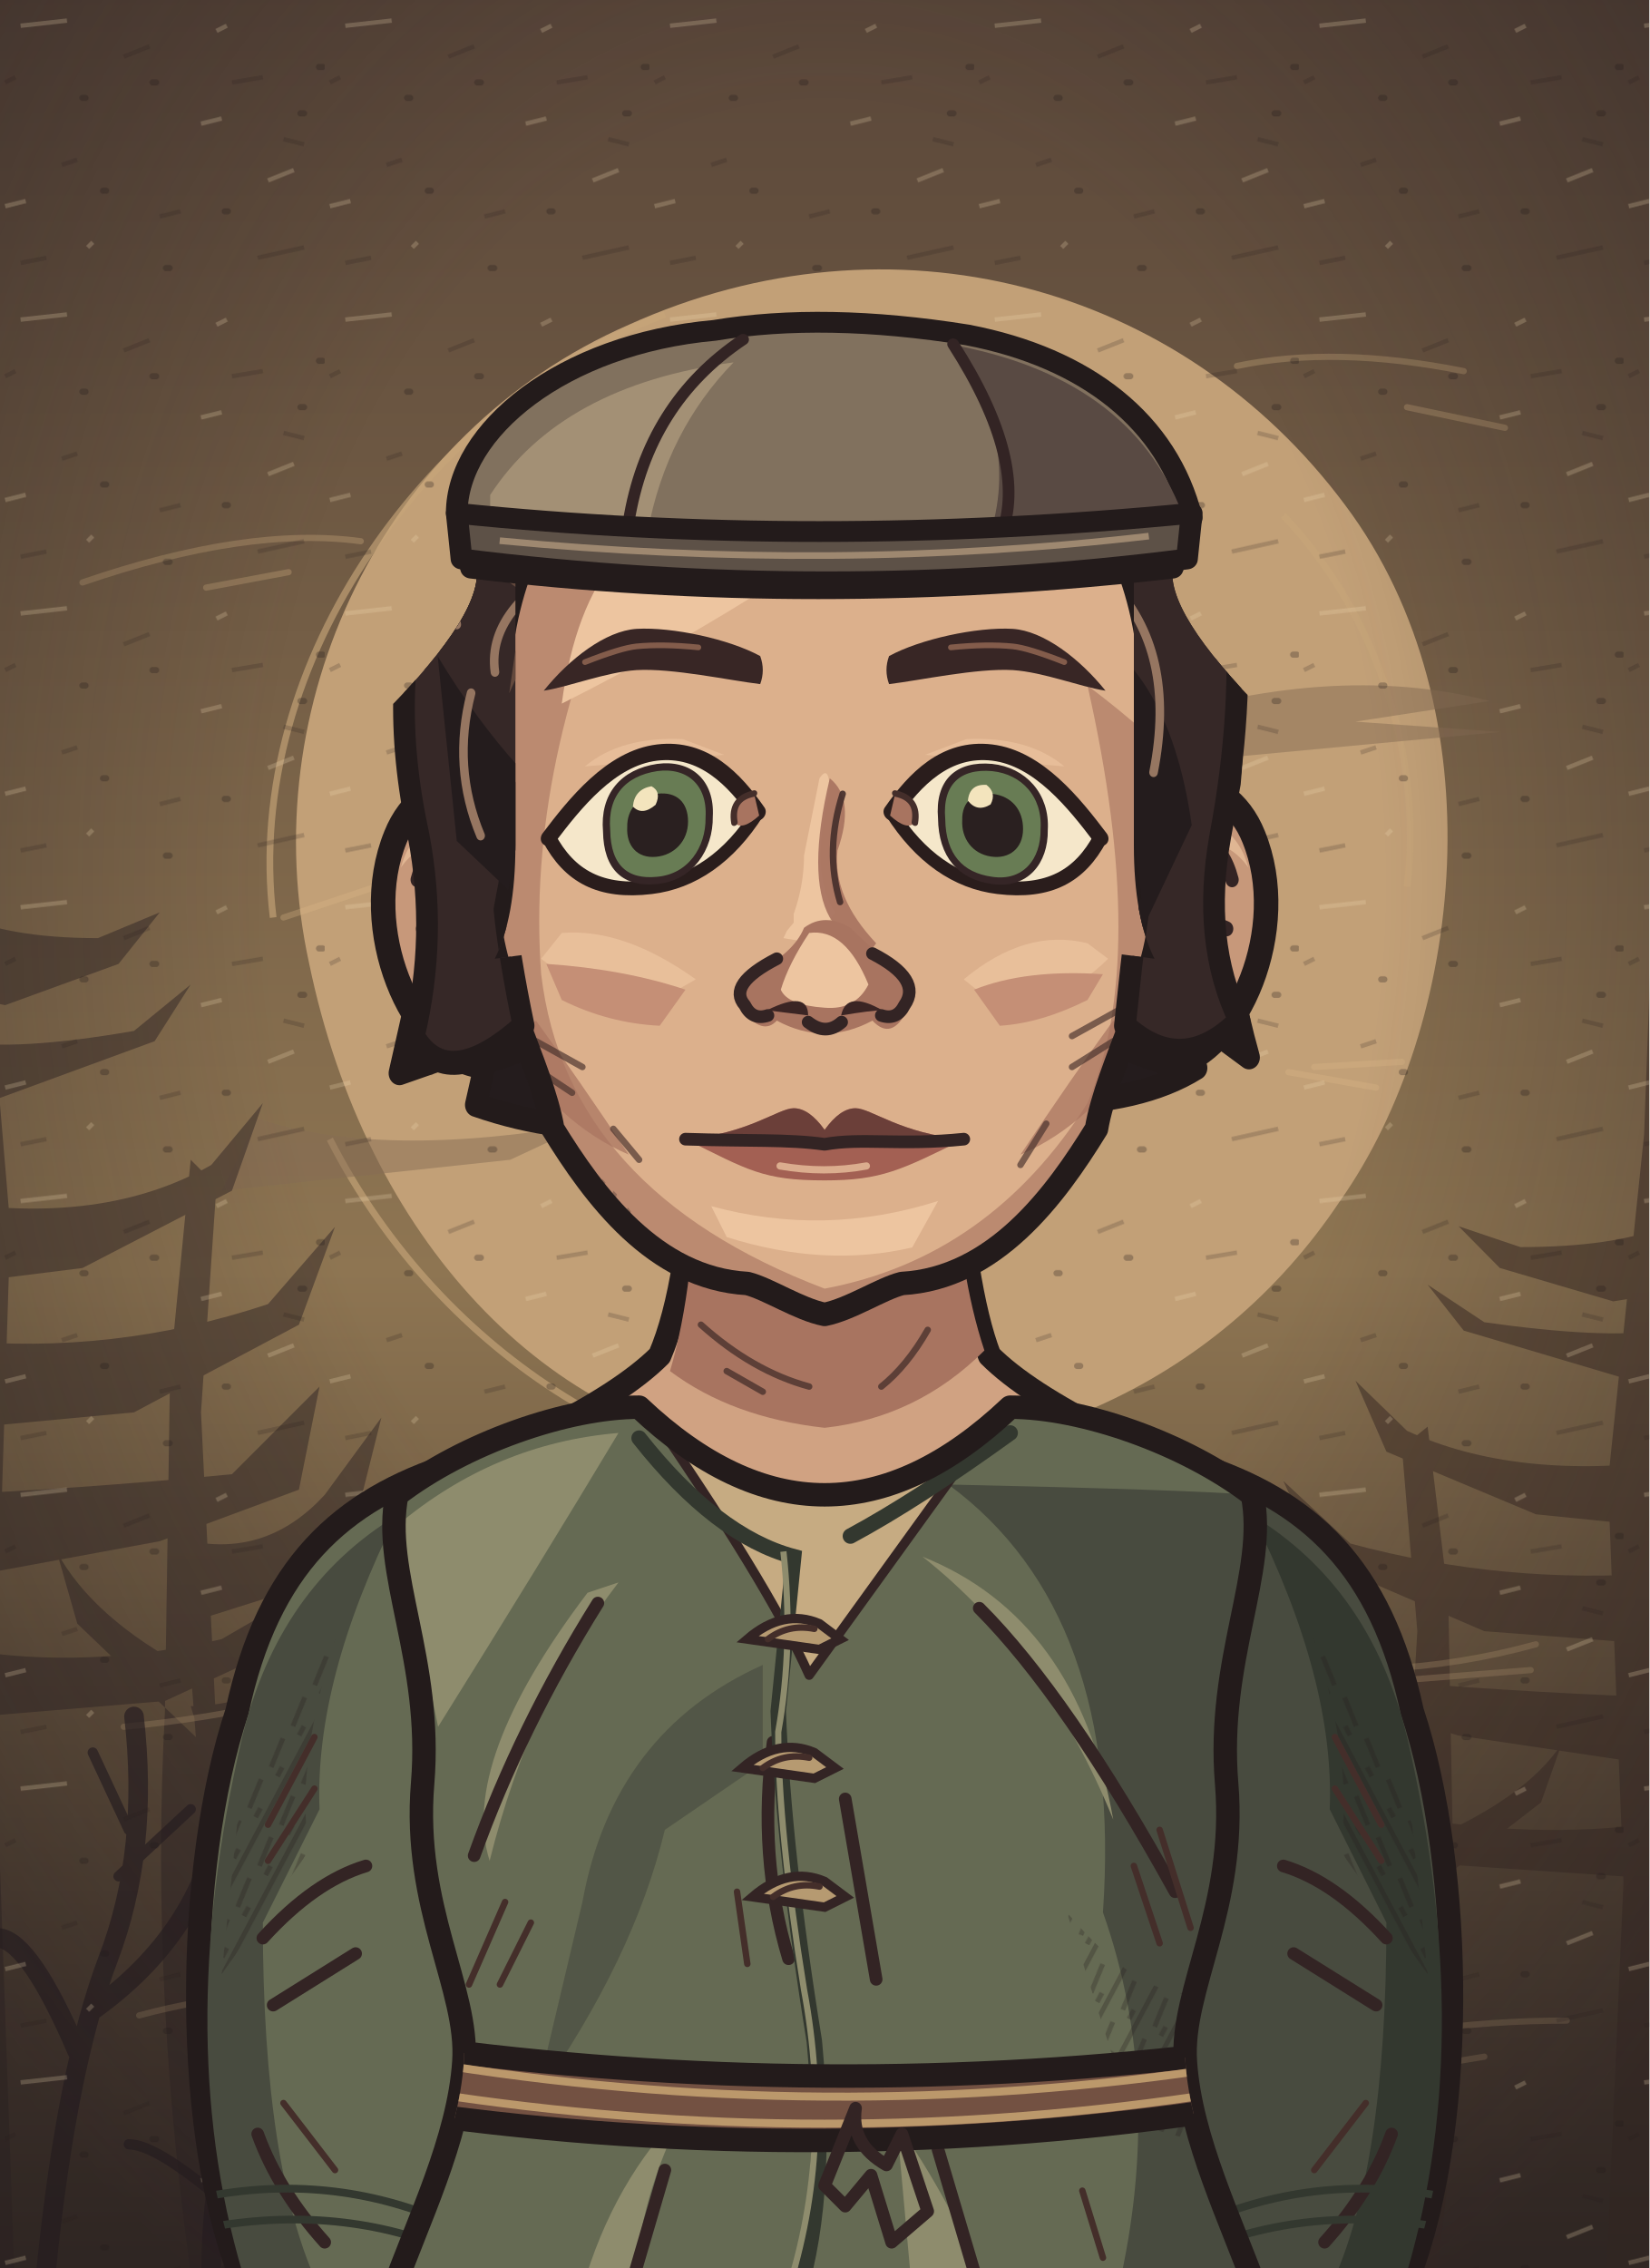
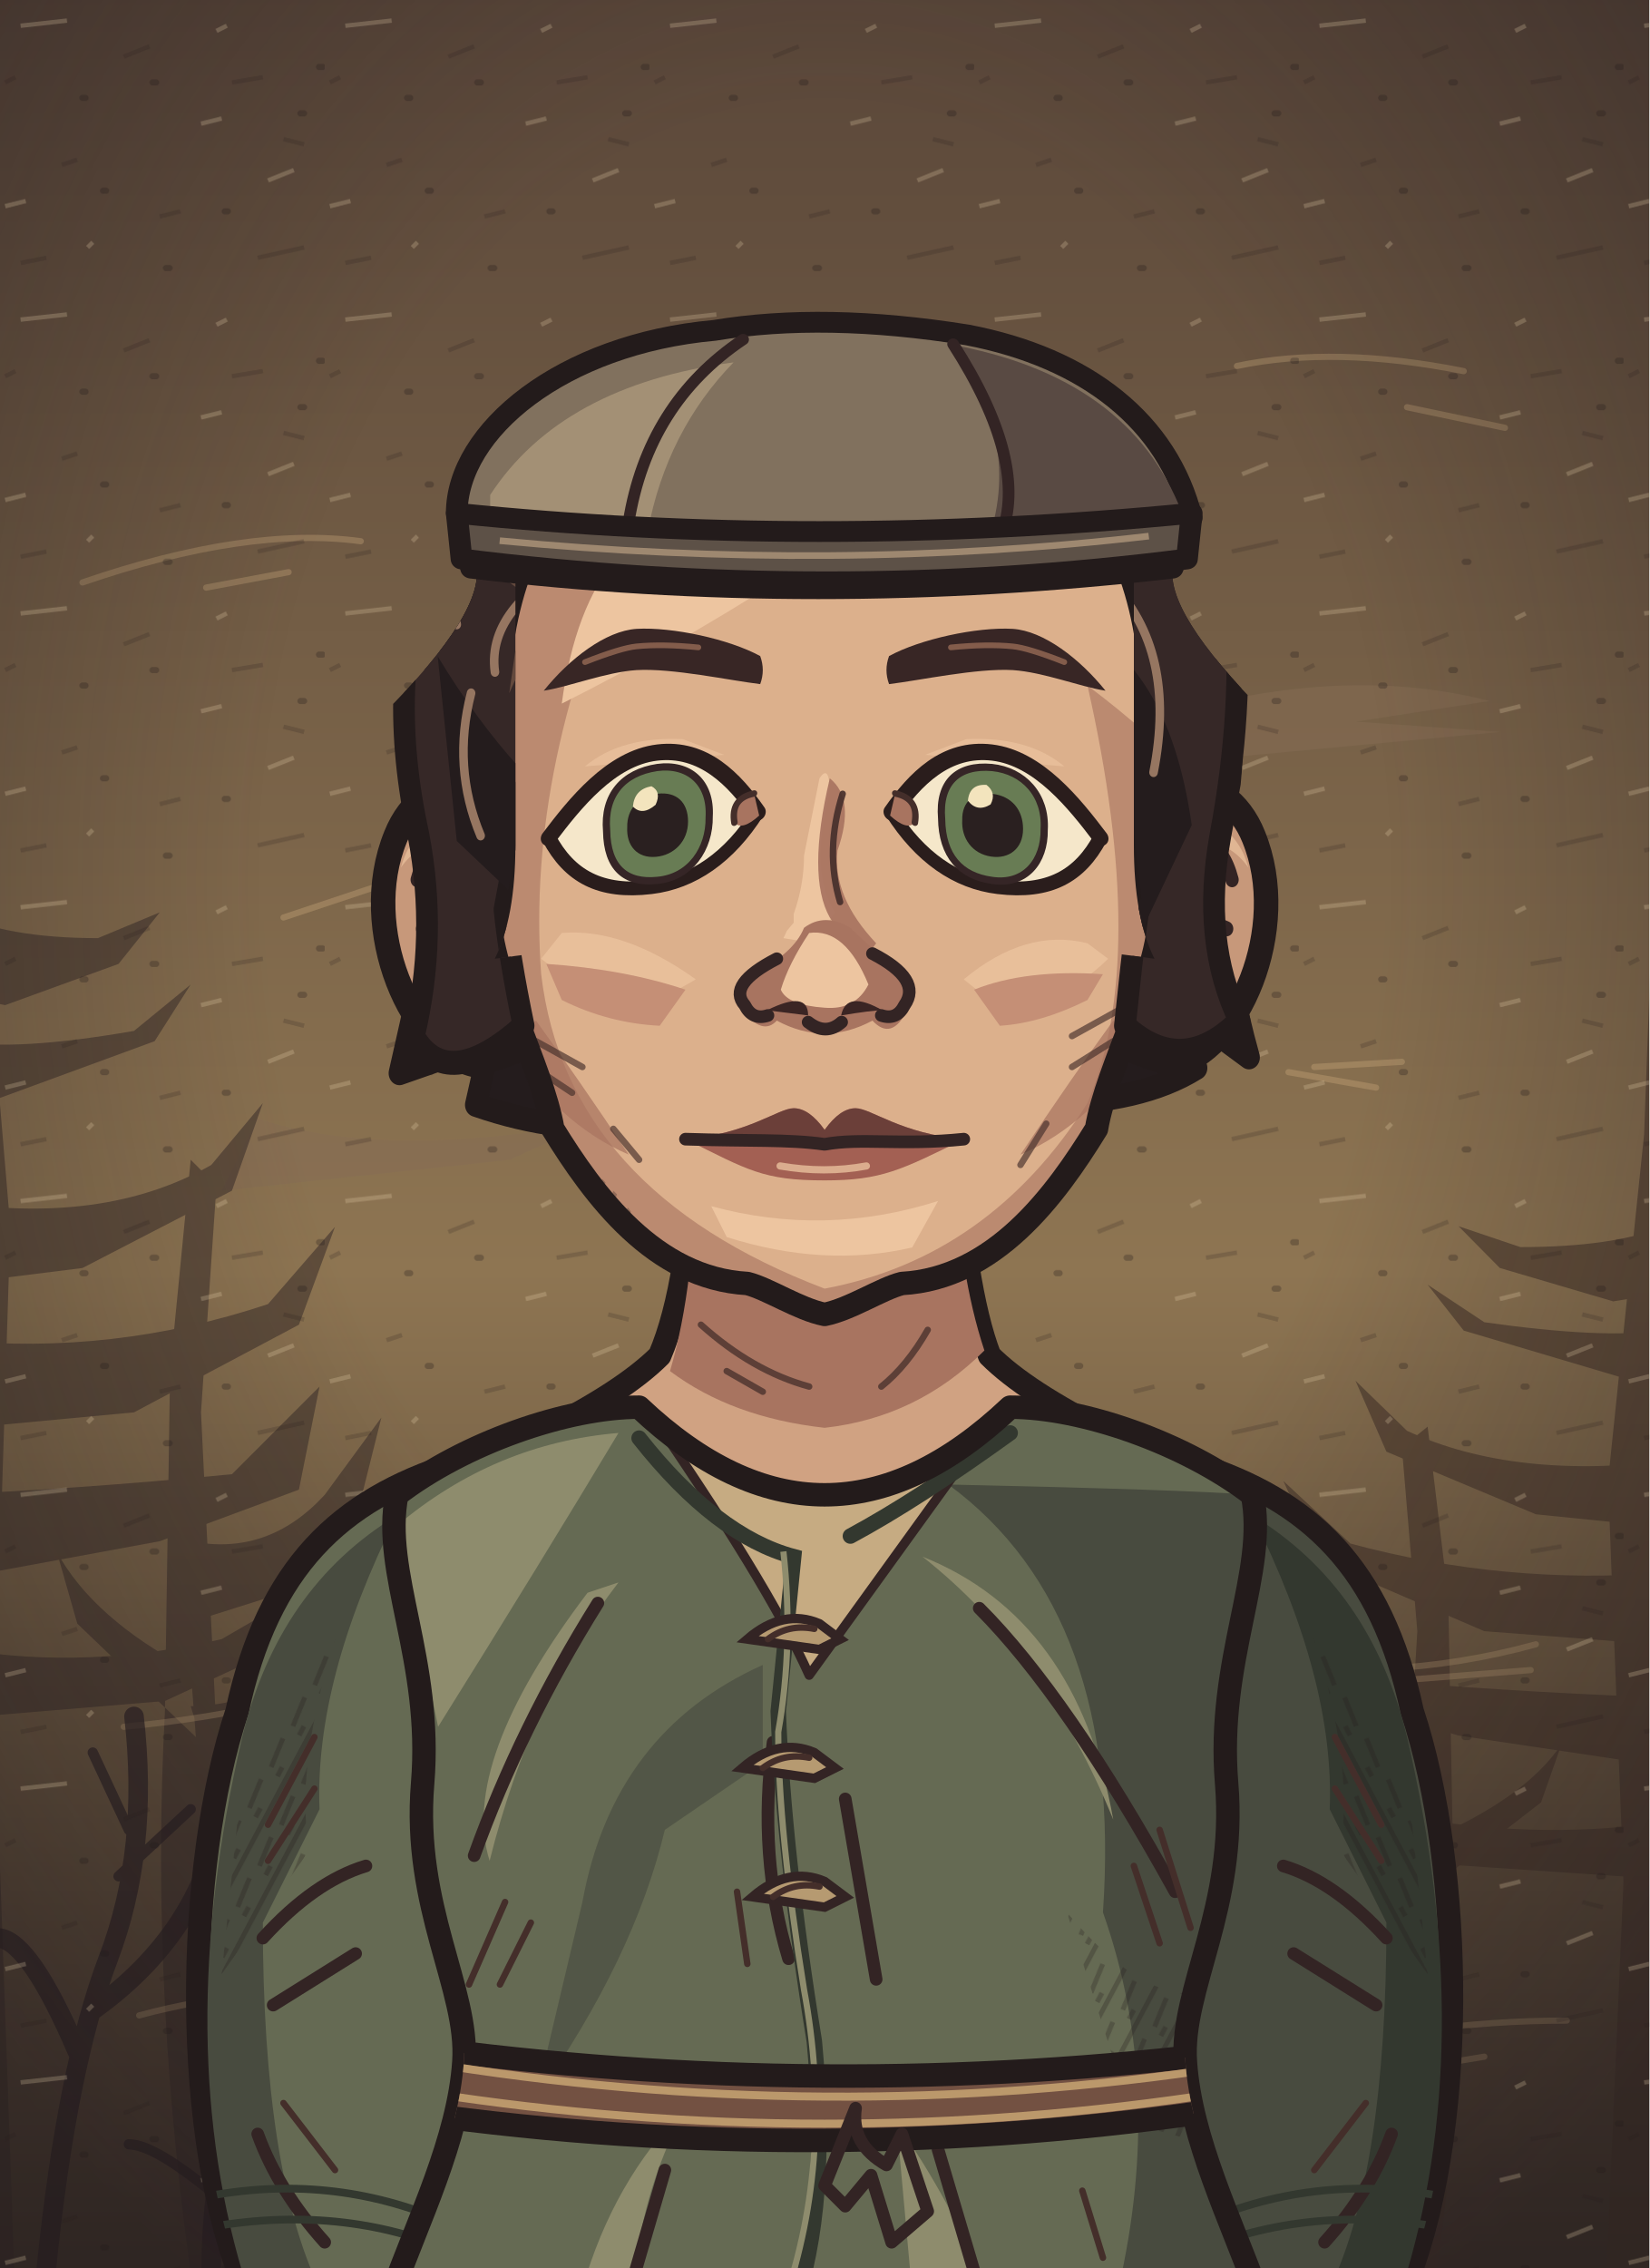
<svg xmlns="http://www.w3.org/2000/svg" xmlns:xlink="http://www.w3.org/1999/xlink" aria-labelledby="title" width="320" height="440" viewBox="0 0 320 440" role="img">
  <defs>
    <style>
      .edge {stroke:#231b1b;stroke-width:4.55;stroke-linecap:round;stroke-linejoin:round}
      .seam {fill:none;stroke:#332424;stroke-width:2.45;stroke-linecap:round;stroke-linejoin:round}
      .etch {fill:none;stroke:#442e2a;stroke-width:1.25;stroke-linecap:round}
      .hair-line {fill:none;stroke:#967661;stroke-width:1.45;stroke-linecap:round}
      .white {fill:#f5e7ca;stroke:#2a1d1c;stroke-width:2.65;stroke-linejoin:round}
      .label {fill:#efdfc1;font:600 20px Georgia,serif}
      .muted {fill:#b8aa96;font:13px 'Segoe UI',sans-serif}
      .section {fill:#dcbb8e;font:600 14px 'Segoe UI',sans-serif}
    </style>
    <linearGradient id="umber" x2="0" y2="1" gradientUnits="objectBoundingBox">
      <stop stop-color="#594639" />
      <stop offset=".56" stop-color="#8e7552" />
      <stop offset="1" stop-color="#3c3029" />
    </linearGradient>
    <linearGradient id="ash" x2="0" y2="1" gradientUnits="objectBoundingBox">
      <stop stop-color="#3b423d" />
      <stop offset=".56" stop-color="#7a7d67" />
      <stop offset="1" stop-color="#242b28" />
    </linearGradient>
    <linearGradient id="rose" x2="0" y2="1" gradientUnits="objectBoundingBox">
      <stop stop-color="#51404a" />
      <stop offset=".56" stop-color="#8a6972" />
      <stop offset="1" stop-color="#372c33" />
    </linearGradient>
    <pattern id="paper-grain" width="63" height="57" patternUnits="userSpaceOnUse">
      <path d="M1 16l2-1m21-4 5-2m16 7 6-1M12 32l3-1m16 11 4-1m20-14 4 1M4 51l5-1m41 0 9-2" fill="none" stroke="#231a1b" stroke-width=".85" opacity=".19" />
      <path d="M4 5l9-1m29 2 2-1M1 40l4-1m12 9 1-1m21-23 4-1m9 12 5-2" fill="none" stroke="#f0dbb5" stroke-width=".85" opacity=".23" />
      <path d="M16 19h.6m13-3h.7m28 6h.7m-39 15h.6m23 4h.6m-12 11h.7m29-39h.7" fill="none" stroke="#21191a" stroke-width="1.2" opacity=".28" stroke-linecap="round" />
    </pattern>
    <pattern id="ink-lines" width="7" height="9" patternUnits="userSpaceOnUse" patternTransform="rotate(28)">
      <path d="M1 -2V10m2.8-8 .6 6m1.9-1v5" stroke="#271d1d" stroke-width=".95" fill="none" opacity=".65" />
    </pattern>
    <radialGradient id="vignette" cx=".5" cy=".39" r=".72">
      <stop offset=".47" stop-color="#20191c" stop-opacity="0" />
      <stop offset="1" stop-color="#20191c" stop-opacity=".48" />
    </radialGradient>
    <g id="firs" fill="currentColor">
      <path d="M10 439Q15 379 12 300L9 220 15 146 15 54 19 80 21 147 28 230 25 326 29 439Z" />
      <path d="M17 169Q27 174 45 174L57 169 49 179 27 187 17 185                M18 194Q29 196 52 192L63 183 56 194 26 205 16 207                M15 225Q46 230 67 218L77 206 71 223 42 238 18 241                M17 252Q48 255 78 245L91 230 84 249 52 266 20 269                M14 282Q40 281 71 278L88 261 84 281 57 291 19 298                M19 312Q43 316 69 310L88 299 84 310 58 322 22 325" />
      <path d="M6 312 0 315V284L11 285M0 266 13 270V250L0 249M0 220 15 221 15 206 0 202                M0 180 16 181V167L0 165M0 141 15 150V138L0 133M0 112 17 127V118L0 104" />
      <path d="M64 440Q55 380 58 324L59 258 63 217 68 222 65 266 68 328 76 440Z                M63 291Q78 294 89 282L100 267 96 283 81 301 62 307                M63 323Q80 323 106 304L98 321 68 339                M63 316Q44 306 37 293L41 307 64 329Z" />
    </g>
    <g id="brambles" fill="none" stroke="currentColor" stroke-linecap="round" stroke-linejoin="round">
      <path stroke-width="3.8" d="M9 440Q13 401 21 380T26 333m-8 57Q39 375 43 352m-28 46Q6 377 0 376M41 440Q41 402 63 385m-20 44q26-6 39-30" />
      <path stroke-width="2" d="M23 364l14-13m-12 4-7-15m20 29 17-4m-15-1 1-11m13 49 2-17m2 14 18-5m-34 32q-12-10-17-10" />
    </g>
    <g id="night-scratches" fill="none" stroke="currentColor" stroke-width="1.2" stroke-linecap="round">
      <path d="M16 113q32-11 54-8m-30 9 16-3m184-40q19-4 44 1m-11 7 19 4                M24 335q33-3 68-16m-44 16 26-4m164-9q31 5 60-3m-39 8 38-3                M27 391q22-6 52-5m168 14q28-8 57-8m-40 11 24-4                M55 178l18-6m177 36 17 3m-12-4 17-1" />
    </g>
    <g id="shirt-setting">
      <rect width="320" height="440" fill="url(#umber)" />
-       <path d="M60 187C49 137 74 84 122 63c51-23 107-8 139 35 30 40 23 101-1 135-24 36-65 54-110 49-44-4-79-42-90-95Z" fill="#c2a077" />
-       <path d="M53 178C47 128 84 78 129 61m-65 160c22 43 65 68 103 66m82-187c19 20 27 48 24 72" fill="none" stroke="#c6a578" stroke-width="1.3" opacity=".65" />
      <path d="M50 217q24 8 64 1l-15 7-56 6m176-90q39-13 70-5l-26 4 28 2-64 6" fill="#856c54" opacity=".5" />
      <use xlink:href="#firs" style="color:#342827" opacity=".52" transform="translate(-26 8)" />
      <use xlink:href="#firs" style="color:#413128" opacity=".58" transform="translate(340 101) scale(-1 .81)" />
      <use xlink:href="#night-scratches" style="color:#dfbb87" opacity=".28" />
      <use xlink:href="#brambles" style="color:#291f22" opacity=".71" />
      <rect width="320" height="440" fill="url(#vignette)" />
      <rect width="320" height="440" fill="url(#paper-grain)" />
    </g>
    <g id="armor-setting">
      <rect width="320" height="440" fill="url(#ash)" />
-       <path d="M48 164c1-51 34-91 83-101 48-11 98 1 130 36 37 39 36 93 8 136-20 30-75 59-121 49-56-12-101-60-100-120Z" fill="#a5a48a" />
-       <path d="M54 144q8-48 53-66m108 5c39 15 61 39 68 68m-44 107q-41 31-93 30" fill="none" stroke="#bec0a0" stroke-width="1.2" opacity=".56" />
      <path d="M42 173q49-4 68 3l-43 6 25 3-49 4m151 35q47 10 104-6l-26 14-62 8Z" fill="#707764" opacity=".48" />
      <use xlink:href="#firs" style="color:#27312c" opacity=".64" transform="translate(-36 30)" />
      <use xlink:href="#firs" style="color:#303833" opacity=".75" transform="translate(324 45) scale(-.86 1.03)" />
      <use xlink:href="#brambles" style="color:#252a27" opacity=".62" transform="translate(319 10) scale(-1 1)" />
      <use xlink:href="#night-scratches" style="color:#d8d8a9" opacity=".28" transform="translate(-2 21)" />
      <rect width="320" height="440" fill="url(#vignette)" />
      <rect width="320" height="440" fill="url(#paper-grain)" />
    </g>
    <g id="woman-setting">
      <rect width="320" height="440" fill="url(#rose)" />
-       <path d="M56 160C60 107 95 74 142 65c47-9 100 15 121 50 23 39 19 90-12 126-31 39-73 55-115 44-52-13-85-74-80-125Z" fill="#b18b83" />
-       <path d="M61 126c15-36 40-55 84-63m97 38c27 25 36 61 29 98m-201 25q14 29 42 47" fill="none" stroke="#d0a69a" stroke-width="1.2" opacity=".58" />
      <path d="M44 235q40-4 76-1l-20 6-36 2 19 3-44 5m183-50q35 3 60-3l-24 9-31 2" fill="#775d65" opacity=".6" />
      <use xlink:href="#firs" style="color:#3b2b34" opacity=".58" transform="translate(-20 84) scale(.86 .91)" />
      <use xlink:href="#firs" style="color:#3d2e39" opacity=".68" transform="translate(327 54) scale(-.85 .98)" />
      <path d="M300 440q-2-82-6-173l-9-103 7-35 12 42 9 98 7 171Z                M294 195q-10-18-25-24l-15-1 13-4 11 2 18 15                M285 162q-13-22-34-27l-7 4 7-11 17 4 20 17                M303 242q-18-23-36-27l-13 3 15-9 11 2 21 15" fill="#3a2b33" opacity=".64" />
      <use xlink:href="#brambles" style="color:#2d2229" opacity=".8" transform="translate(12 6)" />
      <use xlink:href="#night-scratches" style="color:#e1b8a8" opacity=".28" transform="translate(0 7)" />
      <rect width="320" height="440" fill="url(#vignette)" />
      <rect width="320" height="440" fill="url(#paper-grain)" />
    </g>
    <pattern id="mail-rings" width="14" height="13" patternUnits="userSpaceOnUse" patternTransform="rotate(-7)">
      <path d="M-1 2q3-3 6 0 1 3-2 5Q0 8-1 5M6 2q3-3 6 0 1 3-2 5Q7 8 6 5M3 8q3-3 6 0 1 3-2 5-3 1-4-2M10 8q3-3 6 0" fill="none" stroke="#2d2c28" stroke-width="1.6" stroke-linecap="round" />
      <path d="M-.5 4q1.5-2 3-1m5 1q1.4-2 3-1M4 10q1.5-2 3-1m4 1q1.4-2 3-1" fill="none" stroke="#9a9b87" stroke-width="1.12" opacity=".78" stroke-linecap="round" />
    </pattern>
    <pattern id="armor-plates" width="47" height="24" patternUnits="userSpaceOnUse" patternTransform="translate(4 4) rotate(2)">
      <path d="M1 0l21 .7 1 18-3 3-17-1-1-4Zm24 1 19-1 2 15-3 7-19-2Z" fill="#85867a" stroke="#352e2a" stroke-width="1.75" stroke-linejoin="round" />
      <path d="M2 2l18 .2-.2 4L5 7 4 17Zm24 0 16-1 1 4-14 2-3 10Z" fill="#a9a58d" />
      <path d="M19 4l4 14-3 3-16-1 13-4Zm22 2 4 10-2 5-17-1 13-4Z" fill="#62655f" />
      <path d="M7 7l1-.5m6 12 3-2m16-7 5-1m-7 5 4-2" fill="none" stroke="#d0c0a0" stroke-width=".9" opacity=".76" />
      <path d="M6 12q2-2 2.7 1-1 2.2-2.7.5Zm12 1q1.8-2 2.4.6-1 2.6-2.5.8Zm11 1q1-2.2 2.8-1-.2 2.9-2.8 2.1Zm12-2q2.2-1.4 2.3.8-1 2.3-2.3.5Z" fill="#3c342d" />
    </pattern>
    <clipPath id="portrait-frame">
      <rect width="320" height="440" />
    </clipPath>
    <clipPath id="headgear-hair-back-reveal">
      <path d="M92.368 109.5H227.632Q225.632 118.5 245.632 138.5L320 215V440H0V215L74.368 138.5Q94.368 118.5 92.368 109.5Z" />
    </clipPath>
    <clipPath id="wardrobe-torso-mask">
      <path d="M124 273 C110 273 90 280 77 290 C74 305 84 322 82 346 C80 370 91 386 90 400 C89 415 81 431 76 445 H244 C239 431 231 415 230 400 C229 386 240 370 238 346 C236 322 246 305 243 290 C230 280 210 273 196 273 Q160 307 124 273Z" />
    </clipPath>
    <clipPath id="wardrobe-sleeve-mask">
      <path d="M88 284 C66 291 52 304 46 332 C36 362 35 415 48 445 H87 Q111 406 106 336Z" />
    </clipPath>
    <clipPath id="face-shape-clip">
      <path d="M 160 73 C 191 73 219 90 223 128 C 224 143 225 164 225 177 C 225 189 214.75 207 212.75 219 C 204.75 232 193 248 175 249 C 171 250 165 254 160 255 C 155 254 149 250 145 249 C 127 248 115.25 232 107.25 219 C 105.25 207 95 189 95 177 C 95 164 96 143 97 128 C 101 90 129 73 160 73 Z" />
    </clipPath>
    <clipPath id="face-features-eye-left">
      <path d="M-21 0 C-16 -6 -9 -14 0 -14 C9 -14 15 -7 19.5 0 C14 8 7 12 -1 12 C-11 12 -17 8 -21 0Z" />
    </clipPath>
    <clipPath id="face-features-eye-right">
      <path d="M-21 0 C-16 -6 -9 -14 0 -14 C9 -14 15 -7 19.5 0 C14 8 7 12 -1 12 C-11 12 -17 8 -21 0Z" />
    </clipPath>
    <clipPath id="face-features-nose-bridge">
      <path d="M154 144H167V179L172 185V187H149V185L154 179Z" />
    </clipPath>
    <clipPath id="headgear-hair-front-reveal">
      <path d="M92.368 109.5H227.632Q225.632 118.5 245.632 138.5L320 215V440H0V215L74.368 138.5Q94.368 118.5 92.368 109.5Z" />
    </clipPath>
    <clipPath id="headgear-hair-face">
      <path d="M25 0H100V164Q100 178 96 186Q160 177 224 186Q220 178 220 164V0H295V337H25Z" />
    </clipPath>
    <clipPath id="hair-crown-clip">
      <path d="M97 198q-16 13-23 2 5-19 1-38-7-29 2-52 9-36 38-49 25-14 48-9 28-6 54 12 28 18 29 53 2 21-3 45-4 20 4 35-12 11-24 1Q226 172 226.5 174Q224 151 217 125Q199 129 182 116Q166 106 155 98Q142 112 118 121Q108 125 101 125Q99 148 93 176Q94 185 97 198Z" />
    </clipPath>
  </defs>
  <g clip-path="url(#portrait-frame)">
    <use xlink:href="#shirt-setting" />
    <g id="hair-back">
      <g clip-path="url(#headgear-hair-back-reveal)">
        <g transform="matrix(0.926 0 0 1.024 11.765 -3.765)">
          <path d="M104 96q-25 16-27 45-7 21 0 42l-6 24 19-6-3 12q35 11 69-6 59 12 82-1l-4-12 15 10q-9-29-4-52 4-39-23-58Z" fill="#241c1d" class="edge" />
        </g>
      </g>
    </g>
    <g data-part="neck">
      <g id="face-shape-neck">
        <path d="M 135 219 Q 134 249 128 263 Q 121 270 105 278 L 122 301 198 301 215 278 Q 199 270 192 263 Q 187 250 185 219 Z" fill="#d0a282" class="edge" />
        <path d="M 135 224 185 224 Q 186 247 191 262 Q 178 275 160 277 Q 142 275 130 266 Q 135 249 135 224 Z" fill="#a87460" />
        <path d="M 136 257 q 10 9 21 12 m -16 -3 7 4 m 32 -12 q -4 7 -9 11" class="etch" opacity=".75" />
      </g>
    </g>
    <g id="wardrobe-outfit-nw_nov_svita" data-outfit="nw_nov_svita">
      <path d="M88 284 C66 291 52 304 46 332 C36 362 35 415 48 445 H87 Q111 406 106 336Z" fill="#656a53" class="edge" />
      <g data-part="sleeve-left" clip-path="url(#wardrobe-sleeve-mask)">
        <path d="M47 337 Q54 308 77 294 Q61 326 62 351 L51 373 Q51 421 62 444 H48 Q33 397 47 337Z" fill="#484b3f" />
        <path d="M46 354 Q57 326 66 315 Q57 342 60 359 L43 383Z" fill="url(#ink-lines)" opacity=".44" />
        <path d="M51 376 q10 -11 20 -14 m-18 27 16 -10 M50 414 q4 11 13 21" class="seam" />
        <path d="M52 354 l9 -17 m-9 24 9 -14 m-6 61 10 13" class="etch" />
        <path d="M36 427 Q61 421 84 430 M36 433 Q63 427 86 436" fill="none" stroke="#33382f" stroke-width="1.5" />
      </g>
      <g transform="translate(320 0) scale(-1 1)">
        <path d="M88 284 C66 291 52 304 46 332 C36 362 35 415 48 445 H87 Q111 406 106 336Z" fill="#484b3f" class="edge" />
        <g data-part="sleeve-right" clip-path="url(#wardrobe-sleeve-mask)">
          <path d="M47 337 Q54 308 77 294 Q61 326 62 351 L51 373 Q51 421 62 444 H48 Q33 397 47 337Z" fill="#33382f" />
          <path d="M46 354 Q57 326 66 315 Q57 342 60 359 L43 383Z" fill="url(#ink-lines)" opacity=".44" />
          <path d="M51 376 q10 -11 20 -14 m-18 27 16 -10 M50 414 q4 11 13 21" class="seam" />
          <path d="M52 354 l9 -17 m-9 24 9 -14 m-6 61 10 13" class="etch" />
          <path d="M36 427 Q61 421 84 430 M36 433 Q63 427 86 436" fill="none" stroke="#33382f" stroke-width="1.5" />
        </g>
      </g>
      <path d="M124 273 C110 273 90 280 77 290 C74 305 84 322 82 346 C80 370 91 386 90 400 C89 415 81 431 76 445 H244 C239 431 231 415 230 400 C229 386 240 370 238 346 C236 322 246 305 243 290 C230 280 210 273 196 273 Q160 307 124 273Z" fill="#656a53" />
      <g data-part="torso" clip-path="url(#wardrobe-torso-mask)">
        <path d="M77 296 Q96 280 120 278 Q105 303 85 335Z" fill="#8e8c6d" />
        <path d="M184 288 Q230 289 243 290 L260 444 H217 Q226 405 214 371 Q218 313 184 288Z" fill="#484b3f" />
        <path d="M78 344 Q88 359 84 381 L69 402 L61 359Z" fill="#484b3f" />
        <path d="M207 371 Q223 390 235 386 L234 416 L220 412Z" fill="url(#ink-lines)" opacity=".42" />
        <path d="M120 307 Q103 329 95 361 Q89 342 114 309Z M179 302 Q209 314 216 353 Q203 321 179 302Z" fill="#8e8c6d" />
        <path d="M133 409 Q124 426 123 444 H113 Q119 423 133 409Z M174 412 Q184 426 192 445 H177Z" fill="#8e8c6d" />
        <path d="M116 311 Q101 335 92 360 M190 312 Q207 329 228 367 M150 338 q-3 22 3 42 m11 -31 6 35 M129 421 l-7 24 m60 -28 8 27" class="seam" />
        <path d="M98 369 l-7 16 m12 -12 -6 12 M225 355 l6 19 m-11 -12 5 15 M143 367 l2 14 m65 44 4 13" class="etch" />
        <path d="M124 271 Q160 295 196 271 L157 325 Q149 307 124 271 Z" fill="#c6ab82" stroke="#332424" stroke-width="1.8" stroke-linejoin="round" />
        <path d="M124 279 Q139 298 154 302 L151 332 Q152 359 158 396 Q161 428 154 448 M196 278 Q178 291 165 298" fill="none" stroke="#33382f" stroke-width="3" stroke-linecap="round" />
        <path d="M152 301 Q154 319 151 336 Q151 355 156 386 Q162 418 152 447" fill="none" stroke="#8e8c6d" stroke-width="1.2" />
        <path d="M148 323 Q119 336 113 369 L104 407 Q123 380 129 355 L148 342 Z" fill="#484b3f" opacity=".63" />
        <path d="M145 318 q7 -6 14 -3 l4 3 -4 2z" fill="#b69a71" stroke="#332424" stroke-width="1.8" />
        <path d="M149 318 q4 -3 9 -2" class="etch" />
        <path d="M144 343 q7 -6 14 -3 l4 3 -4 2z" fill="#b69a71" stroke="#332424" stroke-width="1.8" />
        <path d="M148 343 q4 -3 9 -2" class="etch" />
        <path d="M146 368 q7 -6 14 -3 l4 3 -4 2z" fill="#b69a71" stroke="#332424" stroke-width="1.8" />
        <path d="M150 368 q4 -3 9 -2" class="etch" />
      </g>
      <path d="M124 273 C110 273 90 280 77 290 C74 305 84 322 82 346 C80 370 91 386 90 400 C89 415 81 431 76 445 H244 C239 431 231 415 230 400 C229 386 240 370 238 346 C236 322 246 305 243 290 C230 280 210 273 196 273 Q160 307 124 273Z" fill="none" class="edge" />
      <g data-part="belt" clip-path="url(#wardrobe-torso-mask)">
        <path d="M80 397Q160 408 240 398L239 409Q160 421 81 410Z" fill="#735142" class="edge" />
        <path d="M82 400Q160 413 238 401M83 406Q160 418 237 406" fill="none" stroke="#bb986b" stroke-width="1.55" stroke-linecap="round" />
        <path d="M166 409Q165 416 172 420L175 414 180 429 173 435 169 422 164 428 160 424Z" fill="#967451" class="seam" />
      </g>
    </g>
    <g id="face-shape">
      <g id="face-shape-ears">
        <g transform="translate(105 179) scale(-1.046 1.19)">
          <path d="M -4 -15 C 7 -26 22 -25 27 -14 C 34 1 24 21 12 23 L -4 18 Z" fill="#c7987a" class="edge" />
          <path d="M 7 -15 C 16 -20 24 -16 26 -9 C 22 -14 16 -14 13 -11 L 10 -1 Z" fill="#edc5a0" opacity=".66" />
          <path d="M 23 -7 Q 20 -17 10 -11 L 7 2 M 22 1 Q 15 -2 11 6" class="seam" />
        </g>
        <g transform="translate(215 179) scale(1.046 1.19)">
          <path d="M -4 -15 C 7 -26 22 -25 27 -14 C 34 1 24 21 12 23 L -4 18 Z" fill="#c7987a" class="edge" />
          <path d="M 7 -15 C 16 -20 24 -16 26 -9 C 22 -14 16 -14 13 -11 L 10 -1 Z" fill="#edc5a0" opacity=".66" />
          <path d="M 23 -7 Q 20 -17 10 -11 L 7 2 M 22 1 Q 15 -2 11 6" class="seam" />
        </g>
      </g>
      <path d="M 160 73 C 191 73 219 90 223 128 C 224 143 225 164 225 177 C 225 189 214.75 207 212.75 219 C 204.75 232 193 248 175 249 C 171 250 165 254 160 255 C 155 254 149 250 145 249 C 127 248 115.25 232 107.25 219 C 105.25 207 95 189 95 177 C 95 164 96 143 97 128 C 101 90 129 73 160 73 Z" fill="#dcb08c" />
      <g clip-path="url(#face-shape-clip)">
        <path d="M 70 141 Q 104 91 123 103 Q 102 148 105 189 Q 110 231 160 250 Q 192 244 211 214 Q 223 186 211 133 Q 235 151 250 174 L 250 265 70 265 Z" fill="#bb8a70" />
        <path d="M 109 136.5 Q 114 99 142 98 Q 173 89 195 107 Q 174 98 152 112 Q 130 126 109 136.5 Z" fill="#edc5a0" />
        <g transform="translate(160 0) scale(-1 1)">
          <path d="M 25 190 Q 39 180 51 181 L 55 186 Q 45 194 32 194 Z" fill="#edc5a0" opacity=".72" />
          <path d="M 27 192 Q 39 188 54 187 L 51 194 Q 42 198.5 32 199 Z" fill="#c58f76" />
          <path d="M 56 198 Q 48 209 38 224 Q 52 218 62 202 Z" fill="#a87460" opacity=".73" />
        </g>
        <g transform="translate(160 0) scale(1 1)">
          <path d="M 27 190 Q 39 180 51 183 L 55 186 Q 45 196 32 194 Z" fill="#edc5a0" opacity=".72" />
          <path d="M 29 192 Q 39 188 54 189 L 51 194 Q 42 198.5 34 199 Z" fill="#c58f76" />
          <path d="M 56 198 Q 48 209 38 224 Q 52 218 62 202 Z" fill="#a87460" opacity=".73" />
        </g>
        <path d="M 92 183 Q 99 211 120 232 L 132 247 119 248 Q 98 234 85 212 Z M 229 184 Q 224 217 203 241 L 193 250 209 247 Q 230 233 240 211 Z" fill="url(#ink-lines)" opacity=".42" />
        <path d="M 138 234 Q 160 240 182 233 L 177 242 Q 160 246 141 240 Z" fill="#edc5a0" />
        <path d="M 104 202 l 9 5 m -8 1 6 4 m 97 -11 9 -5 m -9 11 8 -5 m -97 17 5 6 m 74 1 5 -8" class="etch" opacity=".65" />
      </g>
      <path d="M 160 73 C 191 73 219 90 223 128 C 224 143 225 164 225 177 C 225 189 214.75 207 212.75 219 C 204.75 232 193 248 175 249 C 171 250 165 254 160 255 C 155 254 149 250 145 249 C 127 248 115.25 232 107.25 219 C 105.25 207 95 189 95 177 C 95 164 96 143 97 128 C 101 90 129 73 160 73 Z" fill="none" class="edge" />
    </g>
    <g clip-path="url(#face-shape-clip)">
      <g data-part="eyes">
        <g transform="matrix(1 -0.12 0 1 127.5 160)">
          <path d="M-14 -13 Q-7 -18 5 -16 L13 -12" fill="#edc5a0" opacity=".65" />
          <path d="M-21 0 C-16 -6 -9 -14 0 -14 C9 -14 15 -7 19.5 0 C14 8 7 12 -1 12 C-11 12 -17 8 -21 0Z" class="white" />
          <g clip-path="url(#face-features-eye-left)">
            <g transform="translate(0 0) scale(1 1)">
              <path d="M-9.8 0 C-10.4 -7 -6.6 -10.9 0 -11.1 C6.1 -11.2 10.5 -7 10.1 -.3 C10.2 5.9 6.4 11 0 10.8 C-6.1 10.7 -9.7 7.2 -9.8 0Z" fill="#687c54" stroke="#352526" stroke-width="1.4" />
              <path d="M-5.8 -.2C-5.9-3.8-3.5-6 .1-6 3.8-6 6-3.6 6 .1 6 3.9 3.3 6.3-.2 6.2-3.9 6.1-6 3.3-5.8-.2Z" fill="#2a2020" />
              <path d="M-4.7-4.1Q-4.4-7.4-1.1-7.6 .9-6.3-.3-3.9-2.9-2-4.7-4.1Z" fill="#f3e4bd" />
            </g>
          </g>
          <path d="M-21 0 C-16 -6 -9 -14 0 -14 C9 -14 15 -7 19.5 0" fill="none" stroke="#2a1d1c" stroke-width="3.15" stroke-linecap="round" />
          <path d="M18.8 -3.8 Q14.2 -3.4 15 1.4 Q16.5 3.2 19.8 .6Z" fill="#a87460" />
          <path d="M18.8 -3.8 Q14.2 -3.4 15 1.4" class="etch" />
        </g>
        <g transform="matrix(-1 -0.12 0 1 192.5 160)">
          <path d="M-14 -13 Q-7 -18 5 -16 L13 -12" fill="#edc5a0" opacity=".65" />
          <path d="M-21 0 C-16 -6 -9 -14 0 -14 C9 -14 15 -7 19.5 0 C14 8 7 12 -1 12 C-11 12 -17 8 -21 0Z" class="white" />
          <g clip-path="url(#face-features-eye-right)">
            <g transform="translate(0 0) scale(-1 1)">
              <path d="M-9.8 0 C-10.4 -7 -6.6 -10.9 0 -11.1 C6.1 -11.2 10.5 -7 10.1 -.3 C10.2 5.9 6.4 11 0 10.8 C-6.1 10.7 -9.7 7.2 -9.8 0Z" fill="#687c54" stroke="#352526" stroke-width="1.4" />
              <path d="M-5.8 -.2C-5.9-3.8-3.5-6 .1-6 3.8-6 6-3.6 6 .1 6 3.9 3.3 6.3-.2 6.2-3.9 6.1-6 3.3-5.8-.2Z" fill="#2a2020" />
              <path d="M-4.7-4.1Q-4.4-7.4-1.1-7.6 .9-6.3-.3-3.9-2.9-2-4.7-4.1Z" fill="#f3e4bd" />
            </g>
          </g>
          <path d="M-21 0 C-16 -6 -9 -14 0 -14 C9 -14 15 -7 19.5 0" fill="none" stroke="#2a1d1c" stroke-width="3.15" stroke-linecap="round" />
          <path d="M18.8 -3.8 Q14.2 -3.4 15 1.4 Q16.5 3.2 19.8 .6Z" fill="#a87460" />
          <path d="M18.8 -3.8 Q14.2 -3.4 15 1.4" class="etch" />
        </g>
      </g>
      <g data-part="brows">
        <g transform="matrix(1 0 0 1 127.5 131)">
          <path d="M-22 3 C-17 -3.22 -10 -8.6 -4 -9 C3 -9.4 14 -7 20 -3.72 Q21 -1 20 1.72 C14 1 3 -1.4 -4 -1 C-10 -0.6 -17 2.22 -22 3Z" fill="#382625" />
          <path d="M-14 -2.55 Q-7 -5.3 -4 -5.6 Q1 -6.1 8 -5.4" fill="none" stroke="#835c4b" stroke-width="1.1" stroke-linecap="round" />
        </g>
        <g transform="matrix(-1 0 0 1 192.5 131)">
          <path d="M-22 3 C-17 -3.22 -10 -8.6 -4 -9 C3 -9.4 14 -7 20 -3.72 Q21 -1 20 1.72 C14 1 3 -1.4 -4 -1 C-10 -0.6 -17 2.22 -22 3Z" fill="#382625" />
          <path d="M-14 -2.55 Q-7 -5.3 -4 -5.6 Q1 -6.1 8 -5.4" fill="none" stroke="#835c4b" stroke-width="1.1" stroke-linecap="round" />
        </g>
      </g>
      <g data-part="nose">
        <g clip-path="url(#face-features-nose-bridge)">
          <path d="M159 151 Q161 148 161 154 Q157 169 162 177 L158 183 152 182 Q156 174 156 166Z" fill="#edc5a0" />
          <path d="M161 151 Q166 155 162.5 165 Q161.5 174 170 183 L167 187 161 178 Q156.5 170 161 151Z" fill="#a87460" opacity=".93" />
          <path d="M163.5 154 Q160 165 163 175" class="etch" opacity=".9" />
        </g>
        <path d="M156 180 Q160 177 165 180 C167 182 169.28 184 174 188 Q178 192 176 196 Q173 202 169.28 198 Q160 203 150.72 198 Q148 201 144 196 Q142 192 146 189 Q154 185 156 180Z" fill="#a87460" />
        <path d="M157 181 Q164 180 168.5 191 Q165.95 196 160 195.5 Q152.775 195 151.5 192 Q153 187 157 181Z" fill="#edc5a0" />
        <path d="M150.72 186 Q141 191 144.5 195 Q146 198 149 197 M169.28 185 Q179 190 175.5 195 Q174 198 171 197" class="seam" />
        <path d="M148.8 196 q8 -4 8 1 q-8 -1 -8 -1Z M163.2 197 q1 -5 8 -1 q-2 0 -8 1Z" fill="#3b2524" />
        <path d="M156.8 198.3 Q160.25 201 163.3 198.3" class="seam" />
      </g>
      <g data-part="mouth">
        <path d="M133 221 C145.15 220 151 215 154 215 Q157 215 160 219.2 Q163 215 166 215 C169 215 174.85 220 187 221 C174.85 227 171 229 160 229 C148 229 145.15 227 133 221Z" fill="#a36053" />
        <path d="M133 221 C145.15 220 151 215 154 215 Q157 215 160 219.2 Q163 215 166 215 C169 215 174.85 220 187 221 C174.85 222.25 167 220.7 160 222 C153 221 145.15 221.4 133 221Z" fill="#56322f" opacity=".72" />
        <path d="M133 221 C145.15 221.4 153 221 160 222 C167 220.7 174.85 222.25 187 221" class="seam" />
        <path d="M151.36 226.2 Q160 227.7 168.1 226.2" fill="none" stroke="#edc5a0" stroke-width="1.4" stroke-linecap="round" opacity=".76" />
      </g>
    </g>
    <g id="hair-front">
      <g clip-path="url(#headgear-hair-front-reveal)">
        <g clip-path="url(#headgear-hair-face)">
          <g transform="matrix(0.926 0 0 1.024 11.765 -3.765)">
            <path d="M97 198q-16 13-23 2 5-19 1-38-7-29 2-52 9-36 38-49 25-14 48-9 28-6 54 12 28 18 29 53 2 21-3 45-4 20 4 35-12 11-24 1Q226 172 226.5 174Q224 151 217 125Q199 129 182 116Q166 106 155 98Q142 112 118 121Q108 125 101 125Q99 148 93 176Q94 185 97 198Z" fill="#362827" class="edge" />
            <g clip-path="url(#hair-crown-clip)">
              <path d="M91 112q6-26 41-35 19-3 37-2 15-4 25-16-6 21-26 26-13 15-39 25l-28 11-7 14 3-19Zm76-20q22-1 37-12-3 9-9 12 13 4 21 14-25-5-38-11Z" fill="#63493d" />
              <path d="M79 128q8 12 17 21l1 26-14-12Zm123-38 26-13 13 25Z M210 121q22 7 27 39l-11 21Z" fill="#241c1d" />
              <path d="M83 122q-3-14 18-24t25-16q10-10 31-9t40-12M91 131q-2-13 21-23 17-7 26-18 10-10 29-6t41-9M99 135q1-12 21-18t27-14q12-10 32-10 17-1 38-11M184 106q22-5 36 8t9 36M86 135q-4 14 2 27" fill="none" stroke="#967661" stroke-width="1.8" stroke-linecap="round" stroke-linejoin="round" />
            </g>
          </g>
        </g>
      </g>
    </g>
    <g id="headgear-nw_nov_round_cap">
      <g transform="matrix(0.926 0 0 0.887 11.765 6.438)">
        <path d="M83 105C83 87 105 68 137 65Q160 61 190 66C215 71 232 85 237 106L233 117 Q158 126 86 117Z" fill="#81715e" class="edge" />
        <path d="M90 101Q105 77 141 72 Q127 87 123 109L90 112Z" fill="#a39075" />
        <path d="M186 68 Q224 75 235 105L221 114 194 112Q202 89 186 68Z" fill="#594a43" />
        <path d="M119 107Q123 81 143 67M197 110Q203 94 187 68" class="seam" />
        <path d="M83 105Q158 113 237 105L236 115Q161 125 84 115Z" fill="#5d5147" class="edge" />
        <path d="M92 111Q162 118 228 110" fill="none" stroke="#9e8870" stroke-width="1.45" />
      </g>
    </g>
  </g>
</svg>
